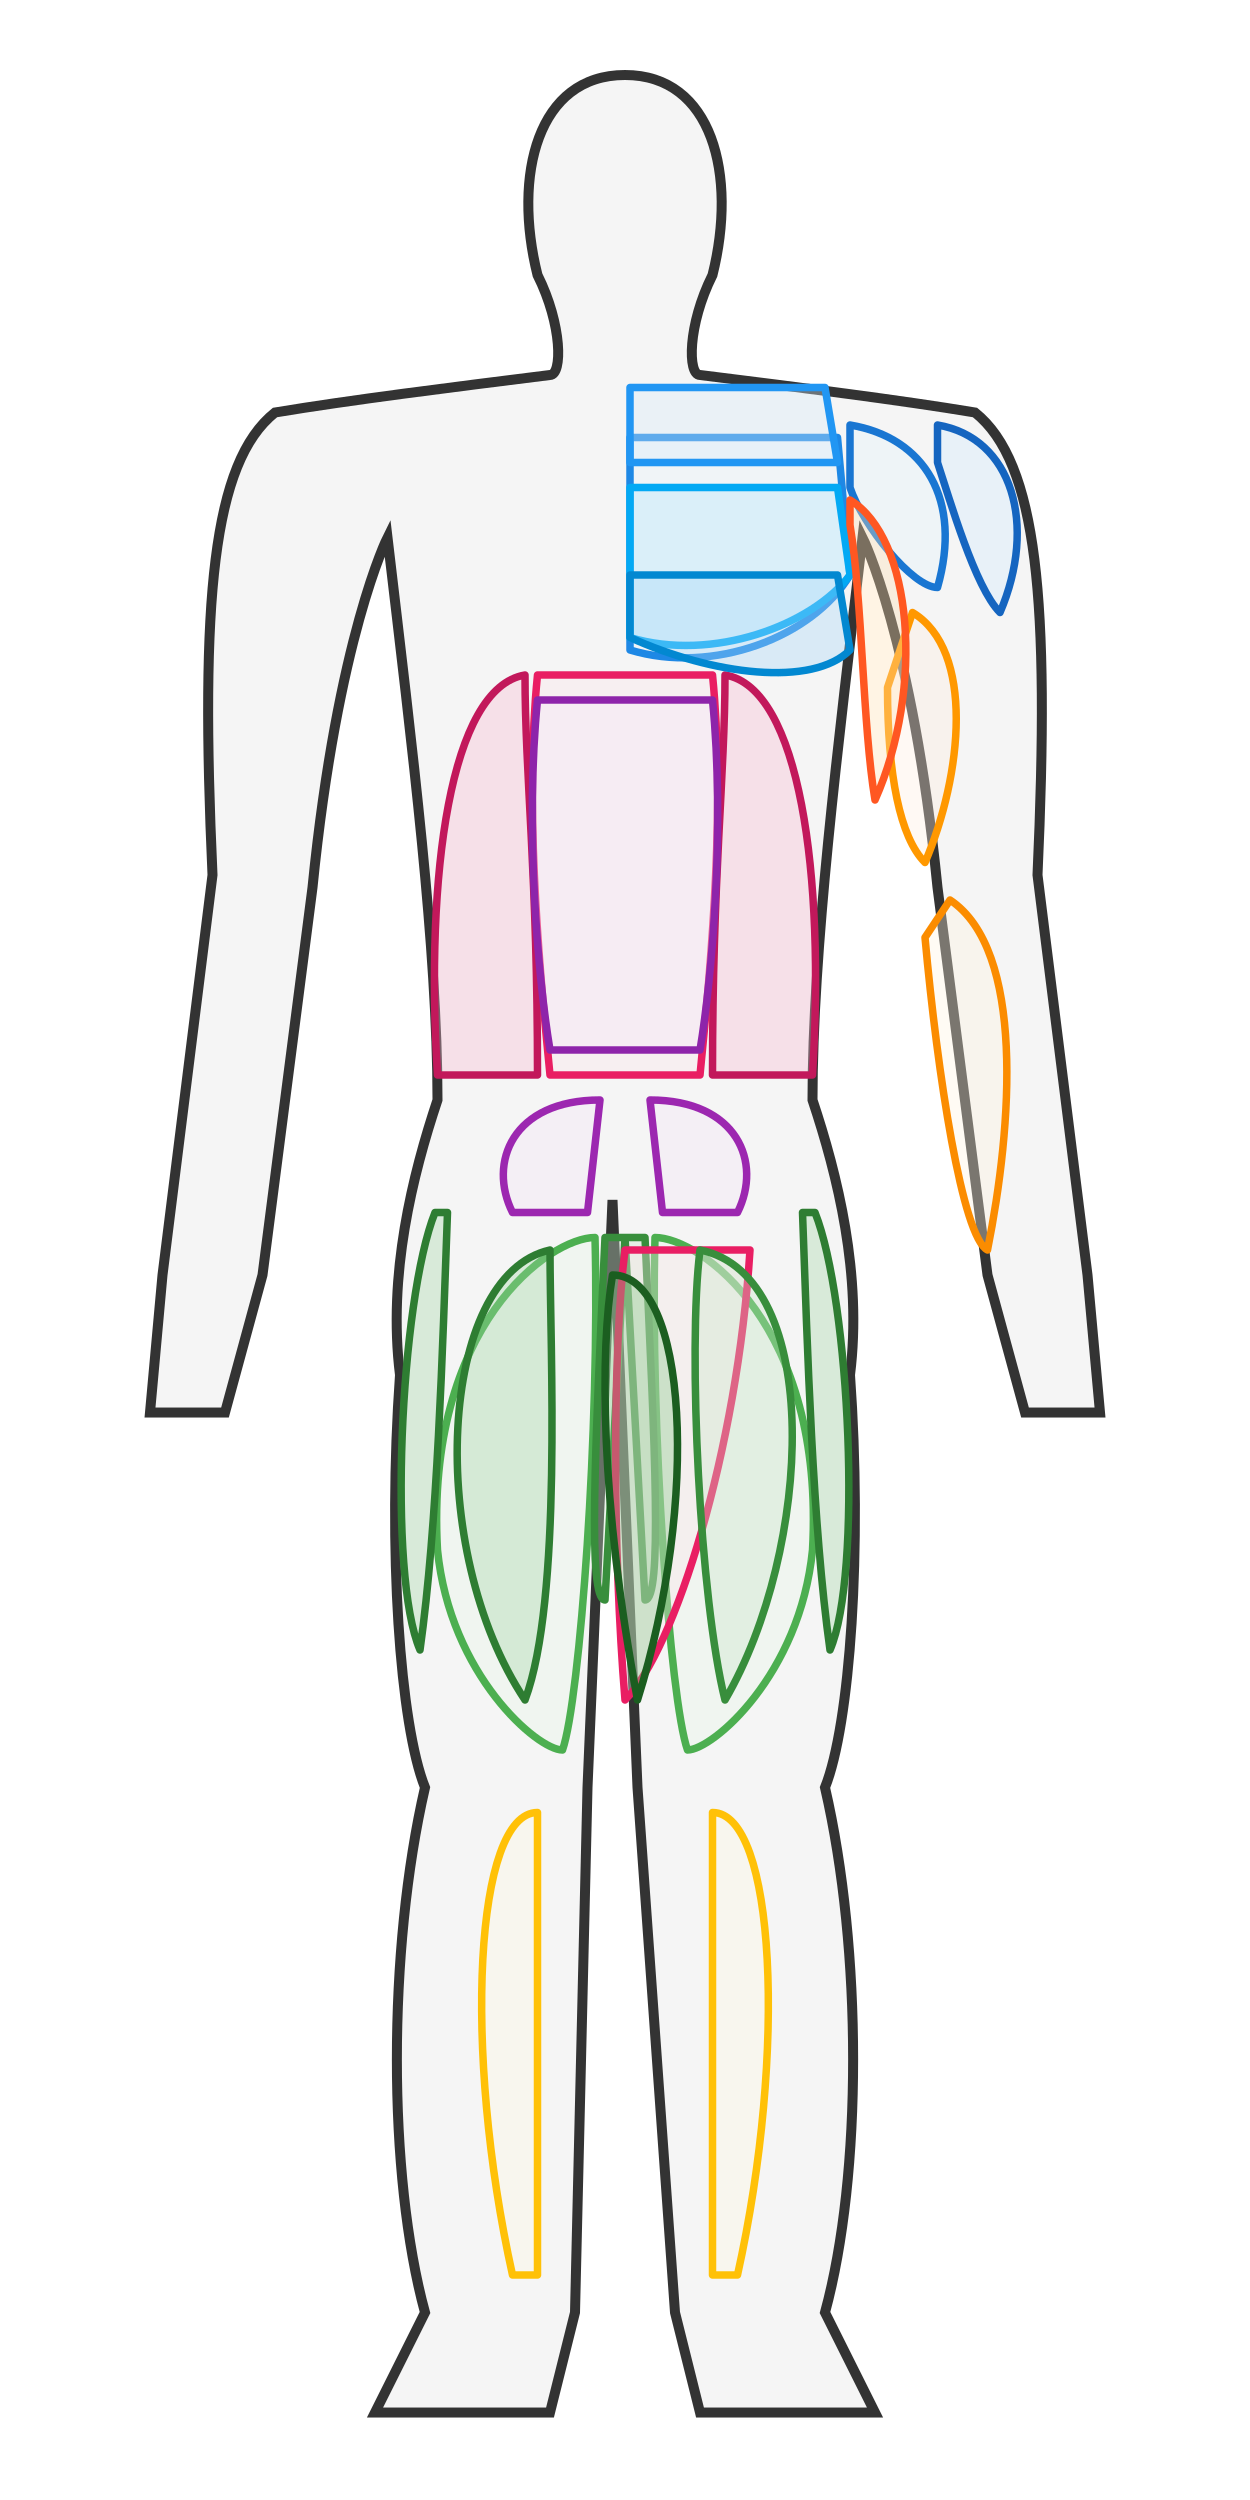
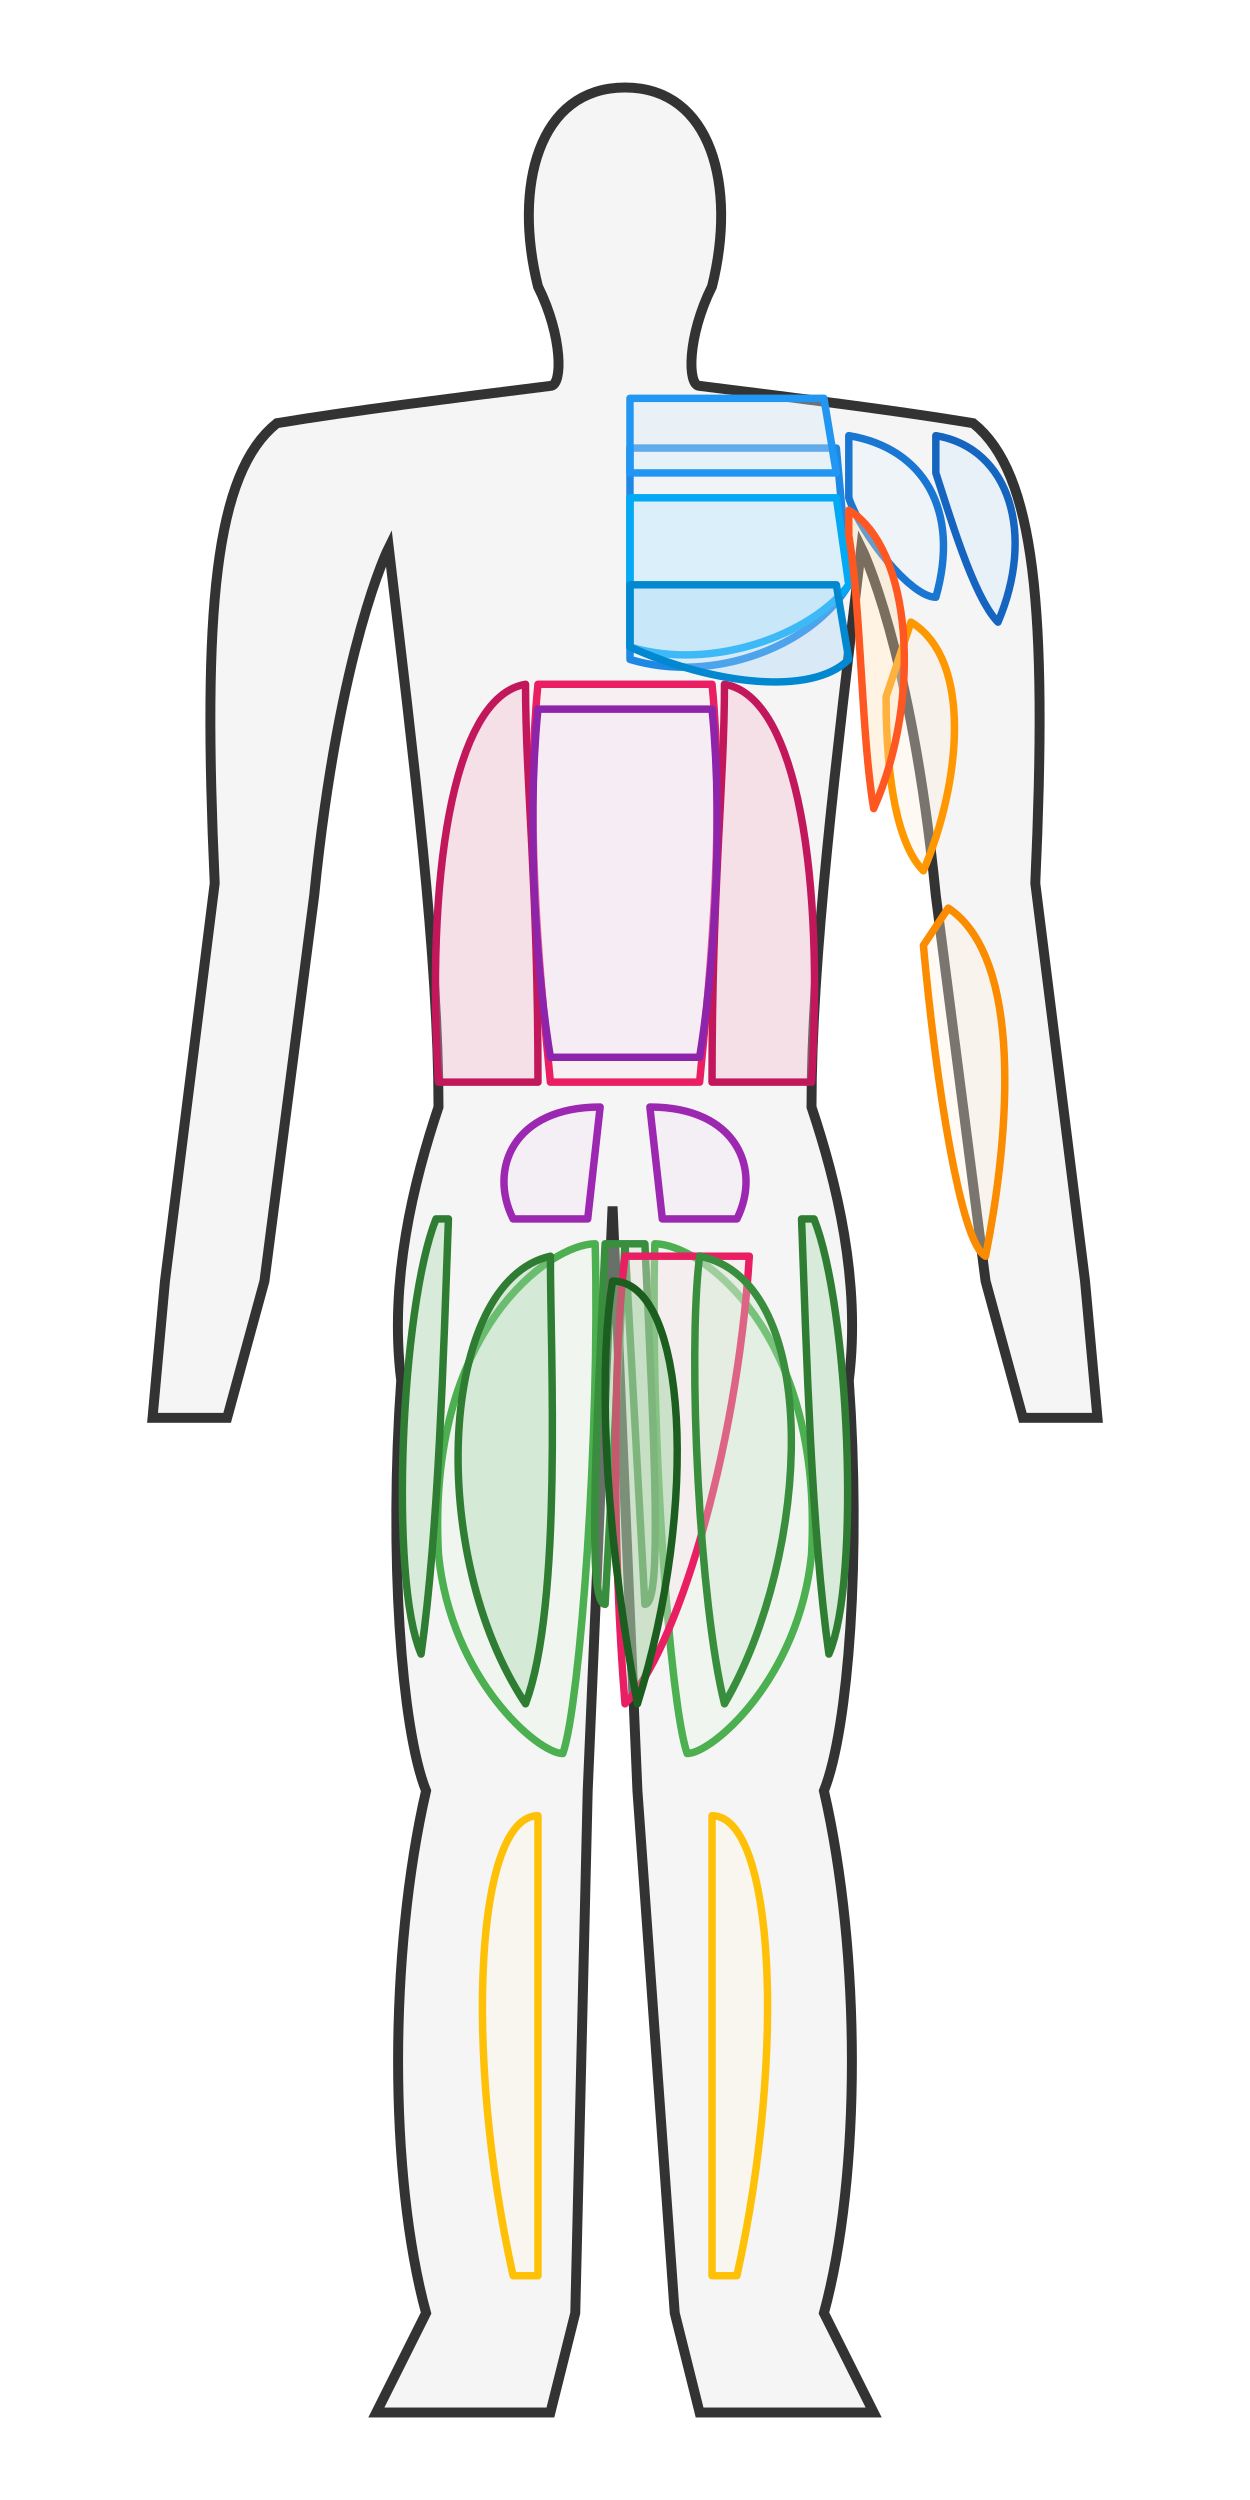
- <svg xmlns="http://www.w3.org/2000/svg" viewBox="0 0 500 1000" width="100%" height="100%">
-   <defs>
-     <style>
+ <svg xmlns="http://www.w3.org/2000/svg" viewBox="0 0 768 1536" width="768" height="1536">
+   <g transform="translate(2.053,7.926) scale(1.527786)">
+     <defs>
+       <style>
      .region { fill-opacity: 0.35; stroke-width: 3; stroke-linejoin: round; }
    </style>
-   </defs>
-   <path id="body_silhouette_front" d="M250 30 C285 30, 295 70, 285 110 C275 130, 275 150, 280 150 C320 155, 360 160, 390 165 C415 185, 420 240, 415 350 L435 510 L440 565 L410 565 L395 510 L375 355 C365 255, 345 215, 345 215 C335 300, 325 380, 325 440 C335 470, 345 510, 340 550 C345 620, 340 690, 330 715 C345 780, 345 870, 330 925 L350 965 L280 965 L270 925 L255 715 L245 480 L235 715 L230 925 L220 965 L150 965 L170 925 C155 870, 155 780, 170 715 C160 690, 155 620, 160 550 C155 510, 165 470, 175 440 C175 380, 165 300, 155 215 C155 215, 135 255, 125 355 L105 510 L90 565 L60 565 L65 510 L85 350 C80 240, 85 185, 110 165 C140 160, 180 155, 220 150 C225 150, 225 130, 215 110 C205 70, 215 30, 250 30 Z" fill="#F5F5F5" stroke="#333333" stroke-width="4" />
-   <path id="CHEST" class="region" d="M252 175 L335 175 L340 230 C325 255, 285 270, 252 260 Z" fill="#E8F4FD" stroke="#1E88E5" />
-   <path id="UPPER_CHEST" class="region" d="M252 155 L330 155 L335 185 L252 185 Z" fill="#D6EAF8" stroke="#2196F3" />
-   <path id="ANTERIOR_DELTOID" class="region" d="M340 170 C370 175, 385 200, 375 235 C365 235, 345 210, 340 195 Z" fill="#E3F2FD" stroke="#1976D2" />
-   <path id="LATERAL_DELTOID" class="region" d="M375 170 C405 175, 415 210, 400 245 C390 235, 380 200, 375 185 Z" fill="#D0EBFF" stroke="#1565C0" />
-   <path id="BICEPS" class="region" d="M365 245 C390 260, 385 310, 370 345 C360 335, 355 310, 355 275 Z" fill="#FFEDE0" stroke="#FF9800" />
-   <path id="FOREARMS_ANTERIOR" class="region" d="M380 360 C410 380, 405 450, 395 500 C385 495, 375 430, 370 375 Z" fill="#FFF3E0" stroke="#FB8C00" />
-   <path id="RECTUS_ABDOMINIS" class="region" d="M215 270 L285 270 C290 320, 285 380, 280 430 L220 430 C215 380, 210 320, 215 270 Z" fill="#FCE4EC" stroke="#E91E63" />
-   <path id="OBLIQUES" class="region" d="M290 270 C320 275, 330 350, 325 430 L285 430 C285 350, 290 310, 290 270 Z M210 270 C180 275, 170 350, 175 430 L215 430 C215 350, 210 310, 210 270 Z" fill="#F8BBD0" stroke="#C2185B" />
-   <path id="HIP_FLEXORS" class="region" d="M260 440 C295 440, 305 465, 295 485 L265 485 Z M240 440 C205 440, 195 465, 205 485 L235 485 Z" fill="#F3E5F5" stroke="#9C27B0" />
-   <path id="QUADRICEPS" class="region" d="M262 495 C280 495, 330 530, 325 620 C320 670, 285 700, 275 700 C268 680, 260 570, 262 495 Z M238 495 C220 495, 170 530, 175 620 C180 670, 215 700, 225 700 C232 680, 240 570, 238 495 Z" fill="#E8F5E9" stroke="#4CAF50" />
-   <path id="ADDUCTORS" class="region" d="M258 495 L250 495 L258 640 C265 640, 262 580, 258 495 Z M242 495 L250 495 L242 640 C235 640, 238 580, 242 495 Z" fill="#C8E6C9" stroke="#388E3C" />
-   <path id="ABDUCTORS" class="region" d="M321 485 C323 540, 325 610, 332 660 C345 630, 340 520, 326 485 Z M179 485 C177 540, 175 610, 168 660 C155 630, 160 520, 174 485 Z" fill="#A5D6A7" stroke="#2E7D32" />
-   <path id="TIBIALIS_ANTERIOR" class="region" d="M285 725 C310 725, 315 820, 295 910 L285 910 Z M215 725 C190 725, 185 820, 205 910 L215 910 Z" fill="#FFF8E1" stroke="#FFC107" />
-   <path id="MIDDLE_CHEST" class="region" d="M252 195 L335 195 L340 230 C325 250, 285 265, 252 255 Z" fill="#B3E5FC" stroke="#03A9F4" />
-   <path id="LOWER_CHEST" class="region" d="M252 230 L335 230 L340 260 C325 275, 285 270, 252 255 Z" fill="#A7D8F8" stroke="#0288D1" />
-   <path id="BRACHIALIS" class="region" d="M340 200 C365 215, 370 275, 350 320 C345 290, 345 240, 340 210 Z" fill="#FFE0B2" stroke="#FF5722" />
-   <path id="TRANSVERSE_ABDOMINIS" class="region" d="M215 280 L285 280 C290 330, 285 390, 280 420 L220 420 C215 390, 210 330, 215 280 Z" fill="#F3E5F5" stroke="#8E24AA" />
-   <path id="RECTUS_FEMORIS" class="region" d="M250 500 L300 500 C295 580, 270 660, 250 680 C245 620, 245 540, 250 500 Z" fill="#FCE4EC" stroke="#E91E63" />
-   <path id="VASTUS_LATERALIS" class="region" d="M280 500 C330 510, 325 620, 290 680 C280 640, 275 540, 280 500 Z" fill="#C8E6C9" stroke="#388E3C" />
-   <path id="VASTUS_MEDIALIS" class="region" d="M220 500 C175 510, 170 620, 210 680 C225 640, 220 540, 220 500 Z" fill="#A5D6A7" stroke="#2E7D32" />
-   <path id="VASTUS_INTERMEDIUS" class="region" d="M245 510 C275 510, 280 600, 255 680 C240 600, 240 540, 245 510 Z" fill="#81C784" stroke="#1B5E20" />
+     </defs>
+     <path id="body_silhouette_front" d="M250 30 C285 30, 295 70, 285 110 C275 130, 275 150, 280 150 C320 155, 360 160, 390 165 C415 185, 420 240, 415 350 L435 510 L440 565 L410 565 L395 510 L375 355 C365 255, 345 215, 345 215 C335 300, 325 380, 325 440 C335 470, 345 510, 340 550 C345 620, 340 690, 330 715 C345 780, 345 870, 330 925 L350 965 L280 965 L270 925 L255 715 L245 480 L235 715 L230 925 L220 965 L150 965 L170 925 C155 870, 155 780, 170 715 C160 690, 155 620, 160 550 C155 510, 165 470, 175 440 C175 380, 165 300, 155 215 C155 215, 135 255, 125 355 L105 510 L90 565 L60 565 L65 510 L85 350 C80 240, 85 185, 110 165 C140 160, 180 155, 220 150 C225 150, 225 130, 215 110 C205 70, 215 30, 250 30 Z" fill="#F5F5F5" stroke="#333333" stroke-width="4" />
+     <path id="CHEST" class="region" d="M252 175 L335 175 L340 230 C325 255, 285 270, 252 260 Z" fill="#E8F4FD" stroke="#1E88E5" />
+     <path id="UPPER_CHEST" class="region" d="M252 155 L330 155 L335 185 L252 185 Z" fill="#D6EAF8" stroke="#2196F3" />
+     <path id="ANTERIOR_DELTOID" class="region" d="M340 170 C370 175, 385 200, 375 235 C365 235, 345 210, 340 195 Z" fill="#E3F2FD" stroke="#1976D2" />
+     <path id="LATERAL_DELTOID" class="region" d="M375 170 C405 175, 415 210, 400 245 C390 235, 380 200, 375 185 Z" fill="#D0EBFF" stroke="#1565C0" />
+     <path id="BICEPS" class="region" d="M365 245 C390 260, 385 310, 370 345 C360 335, 355 310, 355 275 Z" fill="#FFEDE0" stroke="#FF9800" />
+     <path id="FOREARMS_ANTERIOR" class="region" d="M380 360 C410 380, 405 450, 395 500 C385 495, 375 430, 370 375 Z" fill="#FFF3E0" stroke="#FB8C00" />
+     <path id="RECTUS_ABDOMINIS" class="region" d="M215 270 L285 270 C290 320, 285 380, 280 430 L220 430 C215 380, 210 320, 215 270 Z" fill="#FCE4EC" stroke="#E91E63" />
+     <path id="OBLIQUES" class="region" d="M290 270 C320 275, 330 350, 325 430 L285 430 C285 350, 290 310, 290 270 Z M210 270 C180 275, 170 350, 175 430 L215 430 C215 350, 210 310, 210 270 Z" fill="#F8BBD0" stroke="#C2185B" />
+     <path id="HIP_FLEXORS" class="region" d="M260 440 C295 440, 305 465, 295 485 L265 485 Z M240 440 C205 440, 195 465, 205 485 L235 485 Z" fill="#F3E5F5" stroke="#9C27B0" />
+     <path id="QUADRICEPS" class="region" d="M262 495 C280 495, 330 530, 325 620 C320 670, 285 700, 275 700 C268 680, 260 570, 262 495 Z M238 495 C220 495, 170 530, 175 620 C180 670, 215 700, 225 700 C232 680, 240 570, 238 495 Z" fill="#E8F5E9" stroke="#4CAF50" />
+     <path id="ADDUCTORS" class="region" d="M258 495 L250 495 L258 640 C265 640, 262 580, 258 495 Z M242 495 L250 495 L242 640 C235 640, 238 580, 242 495 Z" fill="#C8E6C9" stroke="#388E3C" />
+     <path id="ABDUCTORS" class="region" d="M321 485 C323 540, 325 610, 332 660 C345 630, 340 520, 326 485 Z M179 485 C177 540, 175 610, 168 660 C155 630, 160 520, 174 485 Z" fill="#A5D6A7" stroke="#2E7D32" />
+     <path id="TIBIALIS_ANTERIOR" class="region" d="M285 725 C310 725, 315 820, 295 910 L285 910 Z M215 725 C190 725, 185 820, 205 910 L215 910 Z" fill="#FFF8E1" stroke="#FFC107" />
+     <path id="MIDDLE_CHEST" class="region" d="M252 195 L335 195 L340 230 C325 250, 285 265, 252 255 Z" fill="#B3E5FC" stroke="#03A9F4" />
+     <path id="LOWER_CHEST" class="region" d="M252 230 L335 230 L340 260 C325 275, 285 270, 252 255 Z" fill="#A7D8F8" stroke="#0288D1" />
+     <path id="BRACHIALIS" class="region" d="M340 200 C365 215, 370 275, 350 320 C345 290, 345 240, 340 210 Z" fill="#FFE0B2" stroke="#FF5722" />
+     <path id="TRANSVERSE_ABDOMINIS" class="region" d="M215 280 L285 280 C290 330, 285 390, 280 420 L220 420 C215 390, 210 330, 215 280 Z" fill="#F3E5F5" stroke="#8E24AA" />
+     <path id="RECTUS_FEMORIS" class="region" d="M250 500 L300 500 C295 580, 270 660, 250 680 C245 620, 245 540, 250 500 Z" fill="#FCE4EC" stroke="#E91E63" />
+     <path id="VASTUS_LATERALIS" class="region" d="M280 500 C330 510, 325 620, 290 680 C280 640, 275 540, 280 500 Z" fill="#C8E6C9" stroke="#388E3C" />
+     <path id="VASTUS_MEDIALIS" class="region" d="M220 500 C175 510, 170 620, 210 680 C225 640, 220 540, 220 500 Z" fill="#A5D6A7" stroke="#2E7D32" />
+     <path id="VASTUS_INTERMEDIUS" class="region" d="M245 510 C275 510, 280 600, 255 680 C240 600, 240 540, 245 510 Z" fill="#81C784" stroke="#1B5E20" />
+   </g>
</svg>
